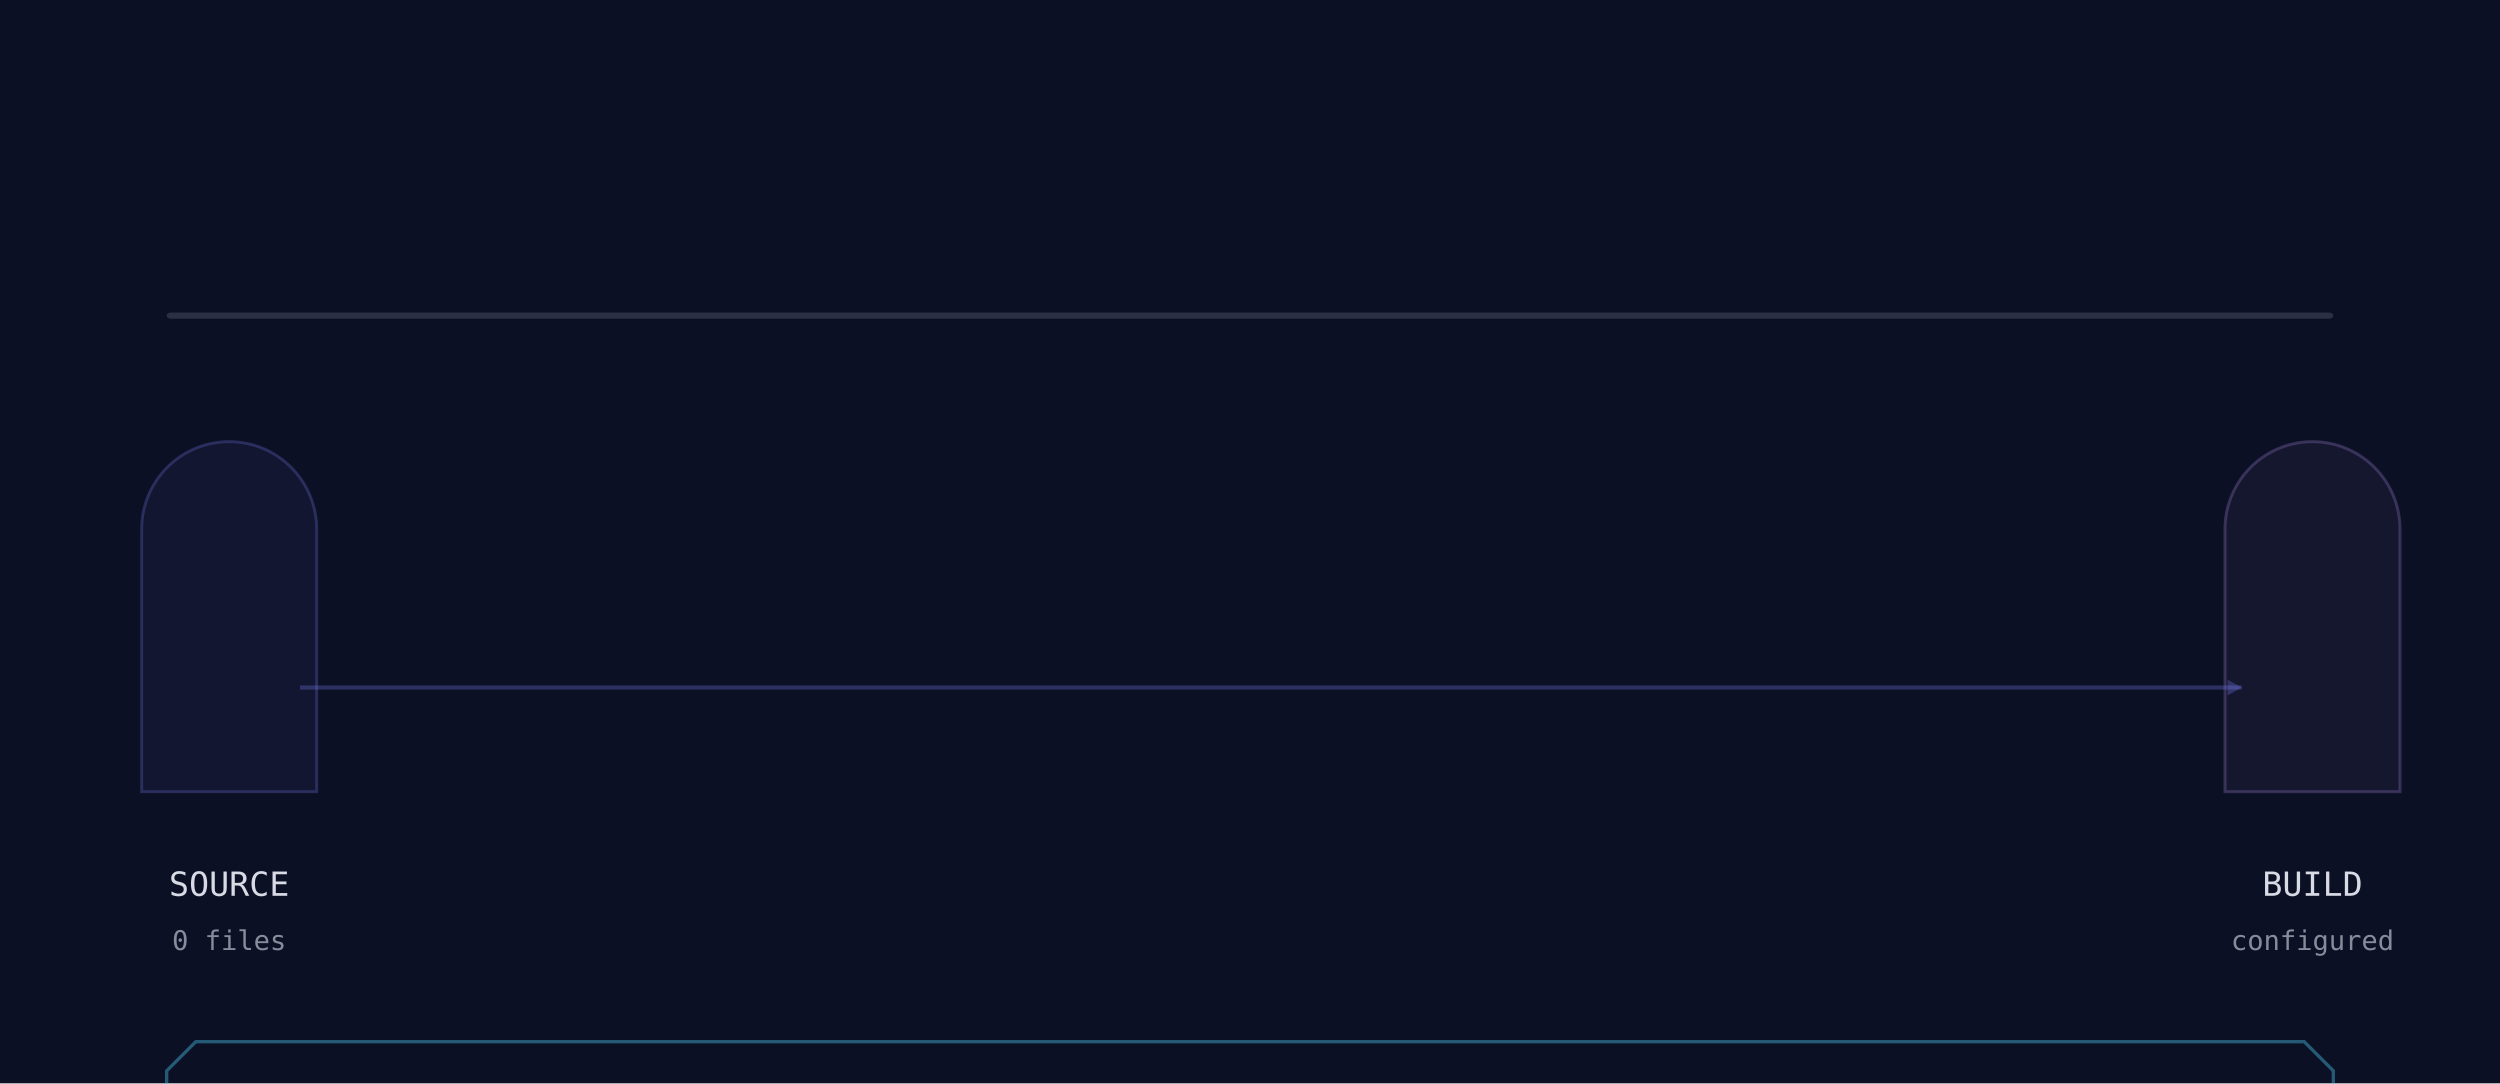
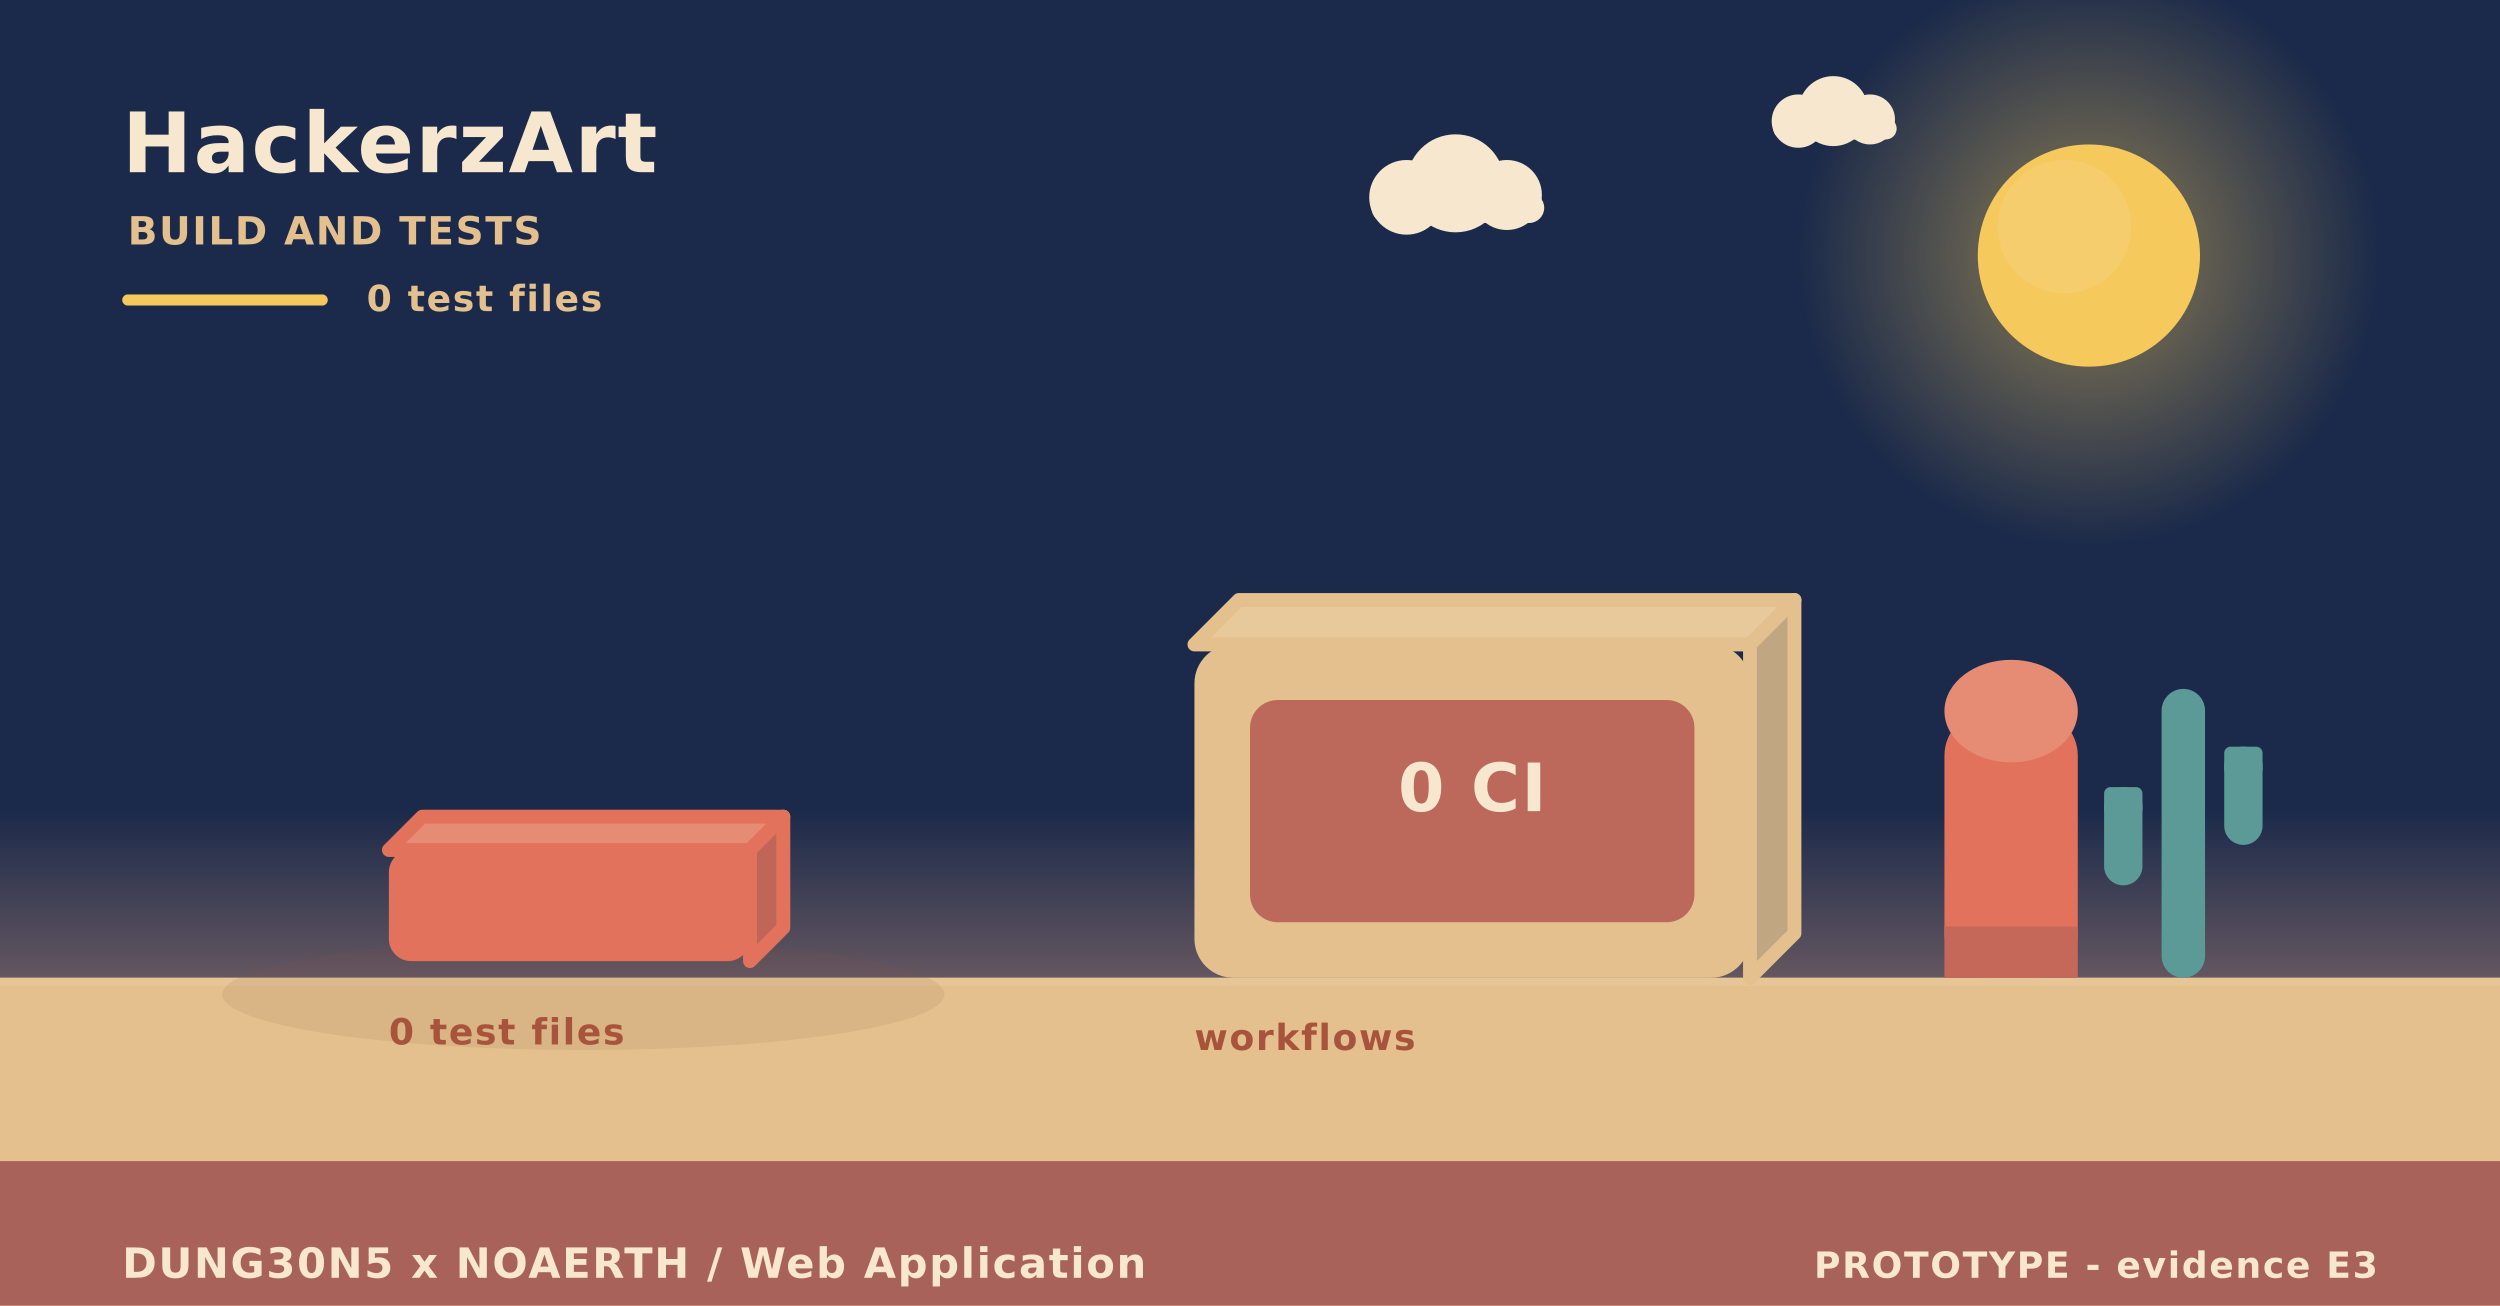
- <svg xmlns="http://www.w3.org/2000/svg" viewBox="0 0 1200 520" width="1200" height="520" role="img" aria-label="HackerzArt build evidence">
-   <rect width="1200" height="520" fill="#0c1024" />
-   <defs>
-     <linearGradient id="gb" x1="0" y1="0" x2="1" y2="1">
-       <stop offset="0%" stop-color="#7c83ff" />
-       <stop offset="100%" stop-color="#b794f4" />
-     </linearGradient>
-   </defs>
-   <rect x="80.00" y="150.00" width="1040.00" height="3.00" rx="2.00" fill="rgba(238,240,251,0.140)" opacity="1.00" />
-   <path d="M68.00,380.00 L68.00,254.00 A42.00,42.00 0 0 1 152.00,254.00 L152.00,380.00 Z" fill="rgba(124,131,255,0.100)" opacity="0.55" stroke="rgba(124,131,255,0.450)" stroke-width="1.4" />
-   <polygon points="-192.26,189.00 -136.83,221.00 -136.83,157.00 -192.26,125.00" fill="#2c758b" opacity="0.95" />
-   <polygon points="-247.68,221.00 -192.26,253.00 -192.26,189.00 -247.68,157.00" fill="#8f73be" opacity="0.95" />
-   <polygon points="-192.26,125.00 -136.83,157.00 -192.26,189.00 -247.68,157.00" fill="#7c83ff" opacity="0.95" />
-   <text x="110" y="430" font-family="ui-monospace,Menlo,monospace" font-size="16" fill="rgba(238,240,251,0.900)" text-anchor="middle">SOURCE</text>
-   <text x="110" y="456" font-family="ui-monospace,Menlo,monospace" font-size="13" fill="rgba(238,240,251,0.550)" text-anchor="middle">0 files</text>
-   <path d="M1068.00,380.00 L1068.00,254.00 A42.00,42.00 0 0 1 1152.00,254.00 L1152.00,380.00 Z" fill="rgba(183,148,244,0.100)" opacity="0.55" stroke="rgba(183,148,244,0.450)" stroke-width="1.4" />
-   <polygon points="673.77,689.00 729.19,721.00 729.19,657.00 673.77,625.00" fill="#2c758b" opacity="0.95" />
-   <polygon points="618.34,721.00 673.77,753.00 673.77,689.00 618.34,657.00" fill="#8f73be" opacity="0.95" />
-   <polygon points="673.77,625.00 729.19,657.00 673.77,689.00 618.34,657.00" fill="#b794f4" opacity="0.95" />
-   <text x="1110" y="430" font-family="ui-monospace,Menlo,monospace" font-size="16" fill="rgba(238,240,251,0.900)" text-anchor="middle">BUILD</text>
-   <text x="1110" y="456" font-family="ui-monospace,Menlo,monospace" font-size="13" fill="rgba(238,240,251,0.550)" text-anchor="middle">configured</text>
-   <line x1="144.00" y1="330.00" x2="1076.00" y2="330.00" stroke="rgba(124,131,255,0.500)" stroke-width="2.00" opacity="0.55" />
-   <polygon points="1076.00,330.00 1069.20,326.20 1069.20,333.80" fill="rgba(124,131,255,0.500)" opacity="0.55" />
-   <path d="M94.00,500.00 H1106.00 L1120.00,514.00 V546.00 L1106.00,560.00 H94.00 L80.00,546.00 V514.00 Z" fill="none" stroke="rgba(76,201,240,0.500)" stroke-width="1.60" opacity="0.80" />
-   <text x="600" y="536" font-family="ui-monospace,Menlo,monospace" font-size="16" fill="rgba(76,201,240,0.950)" text-anchor="middle">no test suite present in this repository — shown as measured, not implied</text>
+ <svg xmlns="http://www.w3.org/2000/svg" width="900" height="470" viewBox="0 0 900 470" role="img" aria-label="HackerzArt - how it is verified">
+   <linearGradient id="skyb" x1="0" y1="0" x2="0" y2="1">
+     <stop offset="0" stop-color="#1b2a4a" />
+     <stop offset="0.62" stop-color="#1b2a4a" />
+     <stop offset="1" stop-color="#f3ad8a" />
+   </linearGradient>
+   <rect width="900" height="470" fill="url(#skyb)" />
+   <radialGradient id="sunb">
+     <stop offset="0.35" stop-color="#f5c95c" stop-opacity="0.34" />
+     <stop offset="1" stop-color="#f5c95c" stop-opacity="0" />
+   </radialGradient>
+   <circle cx="752" cy="92" r="104" fill="url(#sunb)" />
+   <circle cx="752" cy="92" r="40" fill="#f5c95c" />
+   <circle cx="743.2" cy="81.6" r="24" fill="#f5d27e" opacity="0.5" />
+   <g>
+     <circle cx="524" cy="66" r="17.64" fill="#f6e7ce" />
+     <circle cx="506.36" cy="71.04" r="13.44" fill="#f6e7ce" />
+     <circle cx="542.48" cy="70.2" r="12.6" fill="#f6e7ce" />
+     <rect x="493.76" y="69.36" width="62.16" height="10.92" rx="5.46" fill="#f6e7ce" />
+   </g>
+   <g>
+     <circle cx="660" cy="40" r="12.6" fill="#f6e7ce" />
+     <circle cx="647.4" cy="43.6" r="9.6" fill="#f6e7ce" />
+     <circle cx="673.2" cy="43" r="9" fill="#f6e7ce" />
+     <rect x="638.4" y="42.4" width="44.4" height="7.8" rx="3.9" fill="#f6e7ce" />
+   </g>
+   <rect x="0" y="352" width="900" height="118" fill="#e3c08d" />
+   <rect x="0" y="352" width="900" height="3" fill="#e6c596" />
+   <text x="44" y="62" font-family="Verdana,DejaVu Sans,sans-serif" font-size="30" font-weight="700" letter-spacing="0.6" fill="#f6e7ce" text-anchor="start">HackerzArt</text>
+   <text x="46" y="88" font-family="Verdana,DejaVu Sans,sans-serif" font-size="14" font-weight="700" letter-spacing="0.6" fill="#e3c08d" text-anchor="start">BUILD AND TESTS</text>
+   <rect x="44" y="106" width="74" height="4" rx="2" fill="#f5c95c" />
+   <text x="132" y="112" font-family="Verdana,DejaVu Sans,sans-serif" font-size="13" font-weight="700" letter-spacing="0.6" fill="#e3c08d" text-anchor="start">0 test files</text>
+   <ellipse cx="210" cy="358" rx="130" ry="20" fill="rgba(138,90,68,0.11)" />
+   <path d="M140,306 L270,306 L282,294 L152,294 Z" fill="#e68c74" stroke="#e2725b" stroke-width="5" stroke-linejoin="round" />
+   <path d="M270,306 L282,294 L282,334 L270,346 Z" fill="#c06658" stroke="#e2725b" stroke-width="5" stroke-linejoin="round" />
+   <rect x="140" y="306" width="130" height="40" rx="8" fill="#e2725b" />
+   <text x="140" y="376" font-family="Verdana,DejaVu Sans,sans-serif" font-size="13" font-weight="700" letter-spacing="0.6" fill="#a8543c" text-anchor="start">0 test files</text>
+   <path d="M430,232 L630,232 L646,216 L446,216 Z" fill="#e7c99b" stroke="#e3c08d" stroke-width="5" stroke-linejoin="round" />
+   <path d="M630,232 L646,216 L646,336 L630,352 Z" fill="#c1a682" stroke="#e3c08d" stroke-width="5" stroke-linejoin="round" />
+   <rect x="430" y="232" width="200" height="120" rx="14" fill="#e3c08d" />
+   <rect x="450" y="252" width="160" height="80" rx="10" fill="#ba6458" opacity="0.94" />
+   <text x="530" y="292" font-family="Verdana,DejaVu Sans,sans-serif" font-size="24" font-weight="700" letter-spacing="0.6" fill="#f6e7ce" text-anchor="middle">0 CI</text>
+   <text x="430" y="378" font-family="Verdana,DejaVu Sans,sans-serif" font-size="13" font-weight="700" letter-spacing="0.6" fill="#a8543c" text-anchor="start">workflows</text>
+   <rect x="700" y="256" width="48" height="96" rx="16" fill="#e2725b" />
+   <ellipse cx="724" cy="256" rx="24" ry="18.46" fill="#e68c74" />
+   <rect x="700" y="333.54" width="48" height="18.46" fill="#c66859" />
+   <rect x="778.18" y="248" width="15.64" height="104" rx="7.82" fill="#5b9a97" />
+   <rect x="757.48" y="283.36" width="13.8" height="35.36" rx="6.9" fill="#5b9a97" />
+   <rect x="757.48" y="283.36" width="13.8" height="10.4" rx="2.3" fill="#5b9a97" />
+   <rect x="800.72" y="268.8" width="13.8" height="35.36" rx="6.9" fill="#5b9a97" />
+   <rect x="800.72" y="268.8" width="13.8" height="10.4" rx="2.3" fill="#5b9a97" />
+   <rect x="0" y="418" width="900" height="52" rx="0" fill="#a65c56" opacity="0.94" />
+   <text x="44" y="460" font-family="Verdana,DejaVu Sans,sans-serif" font-size="15" font-weight="700" letter-spacing="0.6" fill="#f6e7ce" text-anchor="start">DUNG30N5 x NOAERTH  /  Web Application</text>
+   <text x="856" y="460" font-family="Verdana,DejaVu Sans,sans-serif" font-size="13" font-weight="700" letter-spacing="0.6" fill="#f6e7ce" text-anchor="end">PROTOTYPE  -  evidence E3</text>
</svg>
